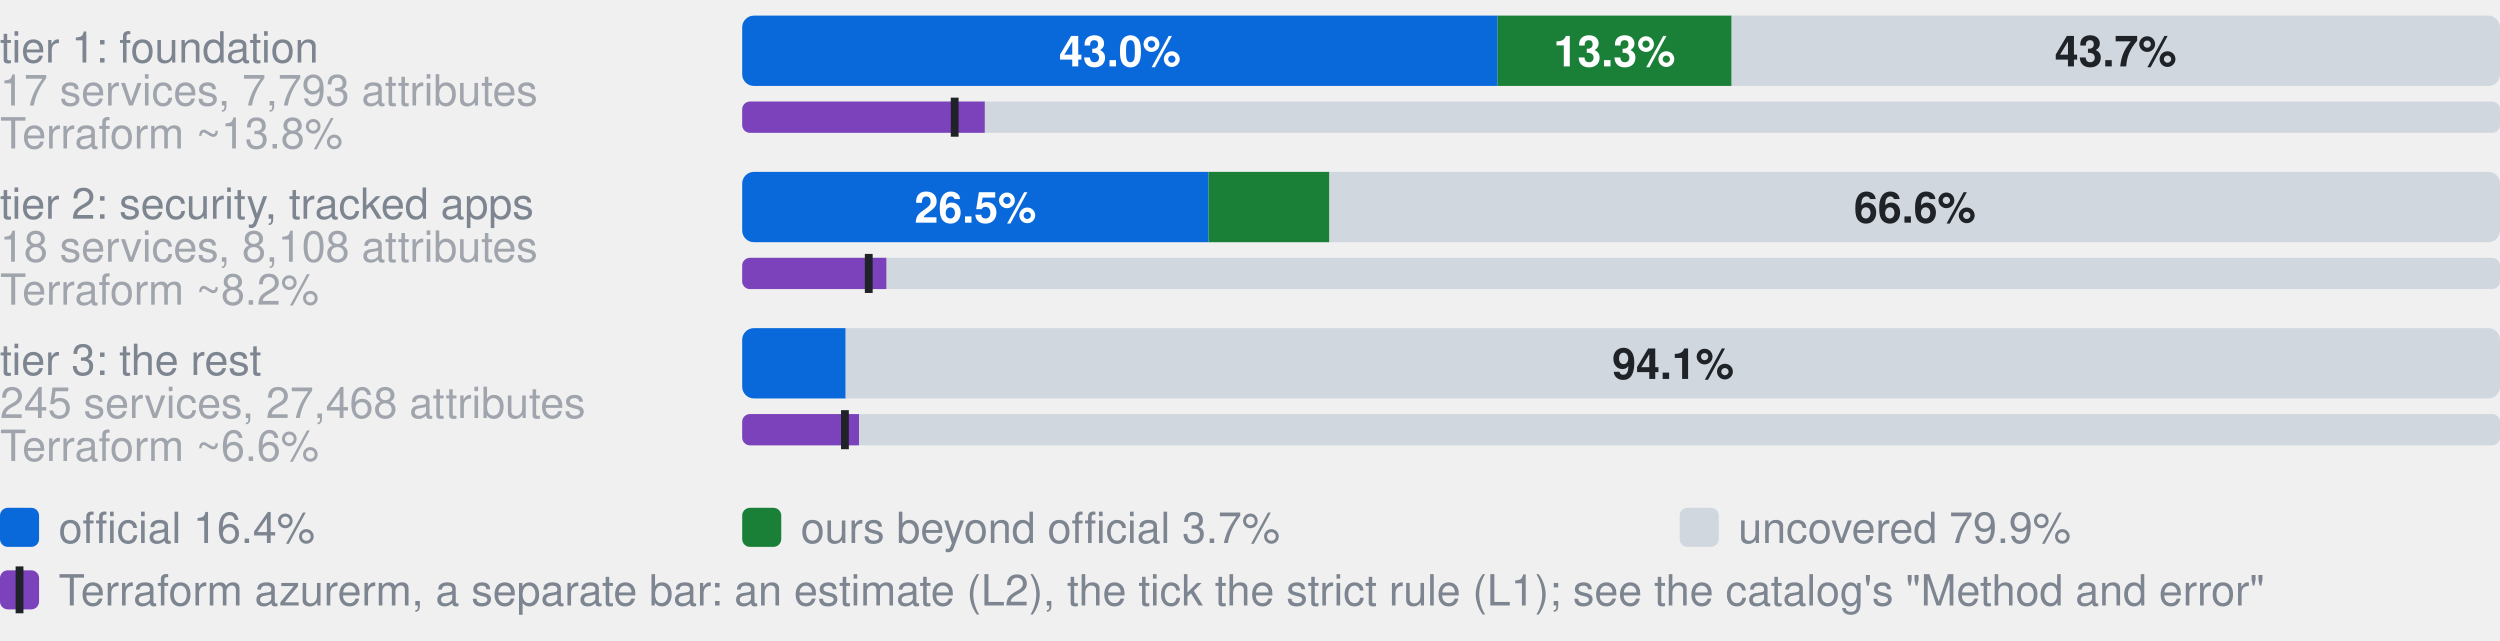
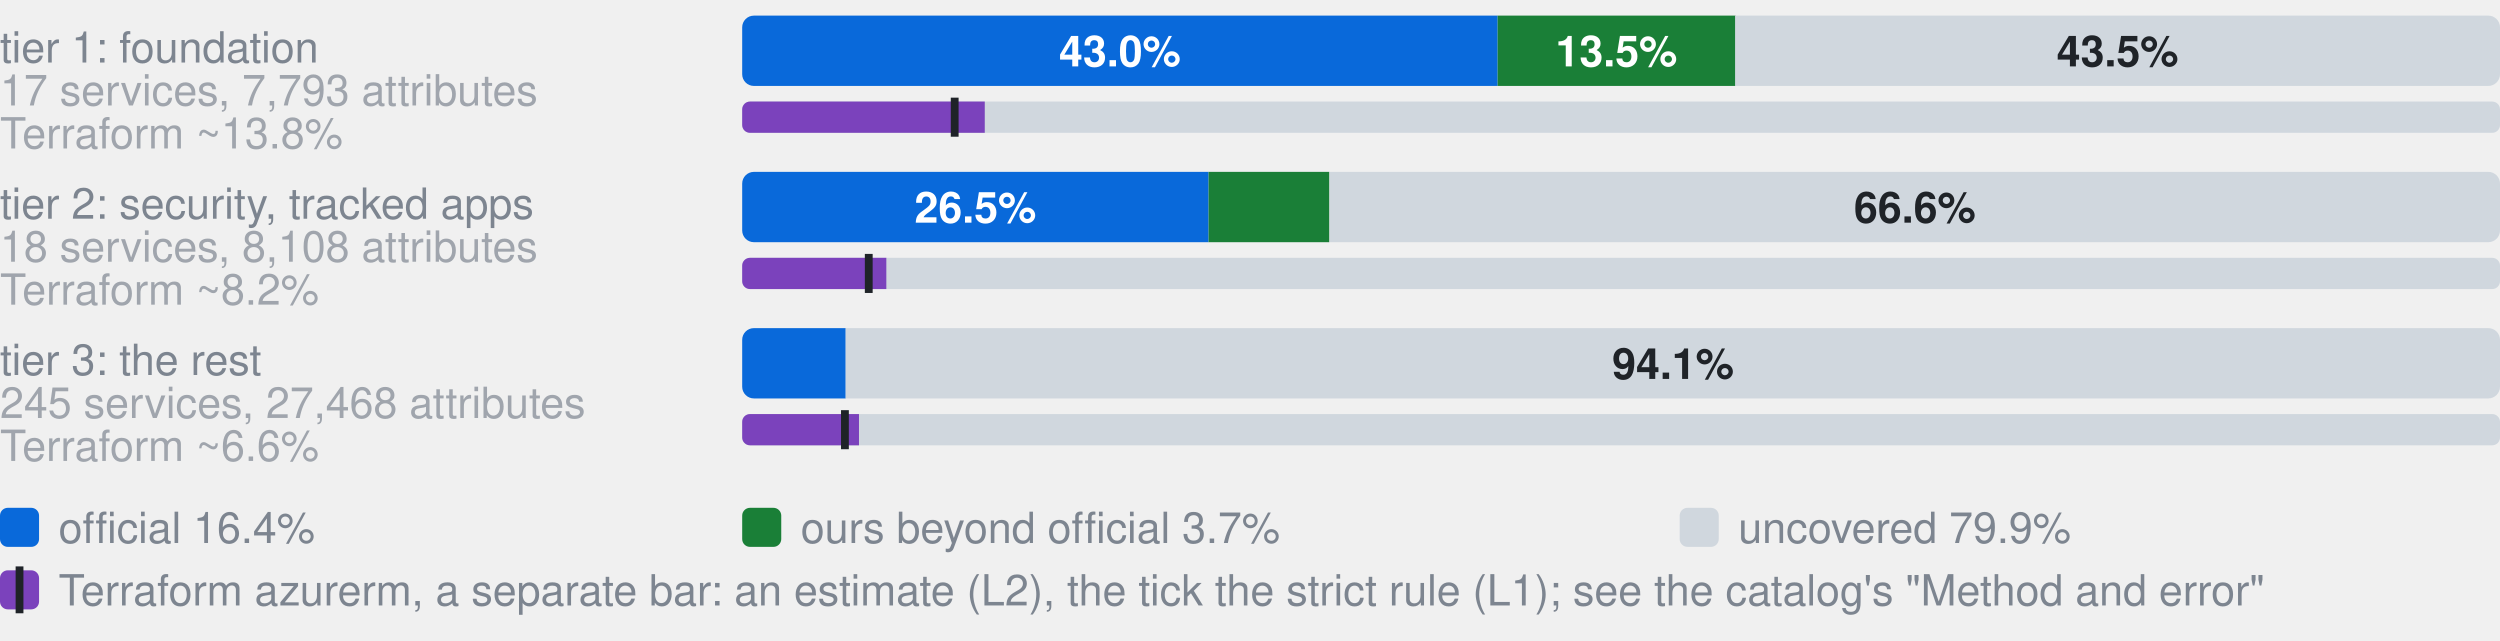
- <svg xmlns="http://www.w3.org/2000/svg" width="640" height="164" viewBox="0 0 640 164" role="img" aria-label="Coverage by tier. tier 1: foundation, 17 services, 7,793 attributes: 43.0% official, 13.3% ours beyond official, 43.7% uncovered, of 7793 attributes; Terraform azurerm, an estimate: 13.8% (L2), 12.1% by the strict rule (L1); tier 2: security, tracked apps, 18 services, 8,108 attributes: 26.5% official, 6.9% ours beyond official, 66.6% uncovered, of 8108 attributes; Terraform azurerm, an estimate: 8.2% (L2), 7.2% by the strict rule (L1); tier 3: the rest, 245 services, 27,468 attributes: 5.9% official, 0.0% ours beyond official, 94.1% uncovered, of 27468 attributes; Terraform azurerm, an estimate: 6.6% (L2), 5.9% by the strict rule (L1)">
+ <svg xmlns="http://www.w3.org/2000/svg" width="640" height="164" viewBox="0 0 640 164" role="img" aria-label="Coverage by tier. tier 1: foundation, 17 services, 7,793 attributes: 43.0% official, 13.5% ours beyond official, 43.5% uncovered, of 7793 attributes; Terraform azurerm, an estimate: 13.8% (L2), 12.1% by the strict rule (L1); tier 2: security, tracked apps, 18 services, 8,108 attributes: 26.5% official, 6.9% ours beyond official, 66.6% uncovered, of 8108 attributes; Terraform azurerm, an estimate: 8.2% (L2), 7.2% by the strict rule (L1); tier 3: the rest, 245 services, 27,468 attributes: 5.9% official, 0.0% ours beyond official, 94.1% uncovered, of 27468 attributes; Terraform azurerm, an estimate: 6.6% (L2), 5.9% by the strict rule (L1)">
  <style>text{font-family:-apple-system,BlinkMacSystemFont,"Segoe UI",Helvetica,Arial,sans-serif}.s{font-size:11px;font-weight:600}.t{font-size:11px;fill:#7d8590}.h{font-size:12px;font-weight:600;fill:#7d8590}</style>
  <text x="0" y="16.0" class="t">tier 1: foundation</text>
  <text x="0" y="27.0" class="t" opacity="0.7">17 services, 7,793 attributes</text>
  <clipPath id="g0">
    <rect x="190.0" y="4.0" width="450.0" height="18.0" rx="3" />
  </clipPath>
  <g clip-path="url(#g0)">
    <rect x="190.0" y="4.0" width="193.4" height="18.0" fill="#0969da" />
-     <rect x="383.4" y="4.0" width="59.9" height="18.0" fill="#1a7f37" />
-     <rect x="443.3" y="4.0" width="196.7" height="18.0" fill="#d0d7de" />
+     <rect x="383.4" y="4.0" width="60.9" height="18.0" fill="#1a7f37" />
+     <rect x="444.2" y="4.0" width="195.8" height="18.0" fill="#d0d7de" />
  </g>
  <text x="286.7" y="17.0" text-anchor="middle" fill="#fff" class="s">43.0%</text>
-   <text x="413.3" y="17.0" text-anchor="middle" fill="#fff" class="s">13.3%</text>
-   <text x="541.6" y="17.0" text-anchor="middle" fill="#1f2328" class="s">43.7%</text>
+   <text x="413.8" y="17.0" text-anchor="middle" fill="#fff" class="s">13.5%</text>
+   <text x="542.1" y="17.0" text-anchor="middle" fill="#1f2328" class="s">43.5%</text>
  <text x="0" y="38.0" class="t" opacity="0.7">Terraform ~13.8%</text>
  <clipPath id="t0">
    <rect x="190.0" y="26.0" width="450.0" height="8.0" rx="2" />
  </clipPath>
  <g clip-path="url(#t0)">
    <rect x="190.0" y="26.0" width="450.0" height="8.0" fill="#d0d7de" />
    <rect x="190.0" y="26.0" width="62.1" height="8.0" fill="#7b42bc" />
  </g>
  <rect x="243.4" y="25.0" width="2" height="10.0" fill="#1f2328" />
  <text x="0" y="56.0" class="t">tier 2: security, tracked apps</text>
  <text x="0" y="67.0" class="t" opacity="0.7">18 services, 8,108 attributes</text>
  <clipPath id="g1">
    <rect x="190.0" y="44.0" width="450.0" height="18.0" rx="3" />
  </clipPath>
  <g clip-path="url(#g1)">
    <rect x="190.0" y="44.0" width="119.4" height="18.0" fill="#0969da" />
    <rect x="309.4" y="44.0" width="30.9" height="18.0" fill="#1a7f37" />
    <rect x="340.4" y="44.0" width="299.6" height="18.0" fill="#d0d7de" />
  </g>
  <text x="249.7" y="57.0" text-anchor="middle" fill="#fff" class="s">26.5%</text>
  <text x="490.2" y="57.0" text-anchor="middle" fill="#1f2328" class="s">66.6%</text>
  <text x="0" y="78.0" class="t" opacity="0.7">Terraform ~8.2%</text>
  <clipPath id="t1">
    <rect x="190.0" y="66.0" width="450.0" height="8.0" rx="2" />
  </clipPath>
  <g clip-path="url(#t1)">
    <rect x="190.0" y="66.0" width="450.0" height="8.0" fill="#d0d7de" />
    <rect x="190.0" y="66.0" width="36.9" height="8.0" fill="#7b42bc" />
  </g>
  <rect x="221.4" y="65.0" width="2" height="10.0" fill="#1f2328" />
  <text x="0" y="96.0" class="t">tier 3: the rest</text>
  <text x="0" y="107.0" class="t" opacity="0.7">245 services, 27,468 attributes</text>
  <clipPath id="g2">
    <rect x="190.0" y="84.0" width="450.0" height="18.0" rx="3" />
  </clipPath>
  <g clip-path="url(#g2)">
    <rect x="190.0" y="84.0" width="26.5" height="18.0" fill="#0969da" />
    <rect x="216.5" y="84.0" width="0.0" height="18.0" fill="#1a7f37" />
    <rect x="216.5" y="84.0" width="423.5" height="18.0" fill="#d0d7de" />
  </g>
  <text x="428.3" y="97.0" text-anchor="middle" fill="#1f2328" class="s">94.1%</text>
  <text x="0" y="118.0" class="t" opacity="0.7">Terraform ~6.6%</text>
  <clipPath id="t2">
    <rect x="190.0" y="106.0" width="450.0" height="8.0" rx="2" />
  </clipPath>
  <g clip-path="url(#t2)">
    <rect x="190.0" y="106.0" width="450.0" height="8.0" fill="#d0d7de" />
    <rect x="190.0" y="106.0" width="29.9" height="8.0" fill="#7b42bc" />
  </g>
  <rect x="215.3" y="105.0" width="2" height="10.0" fill="#1f2328" />
  <rect x="0" y="130" width="10" height="10" rx="2" fill="#0969da" />
  <text x="15" y="139" class="t">official 16.4%</text>
  <rect x="190" y="130" width="10" height="10" rx="2" fill="#1a7f37" />
  <text x="205" y="139" class="t">ours beyond official 3.7%</text>
  <rect x="430" y="130" width="10" height="10" rx="2" fill="#d0d7de" />
  <text x="445" y="139" class="t">uncovered 79.9%</text>
  <rect x="0" y="146" width="10" height="10" rx="2" fill="#7b42bc" />
  <rect x="4" y="145" width="2" height="12" fill="#1f2328" />
  <text x="15" y="155" class="t">Terraform azurerm, a separate bar: an estimate (L2), the tick the strict rule (L1); see the catalog's "Method and error"</text>
</svg>
